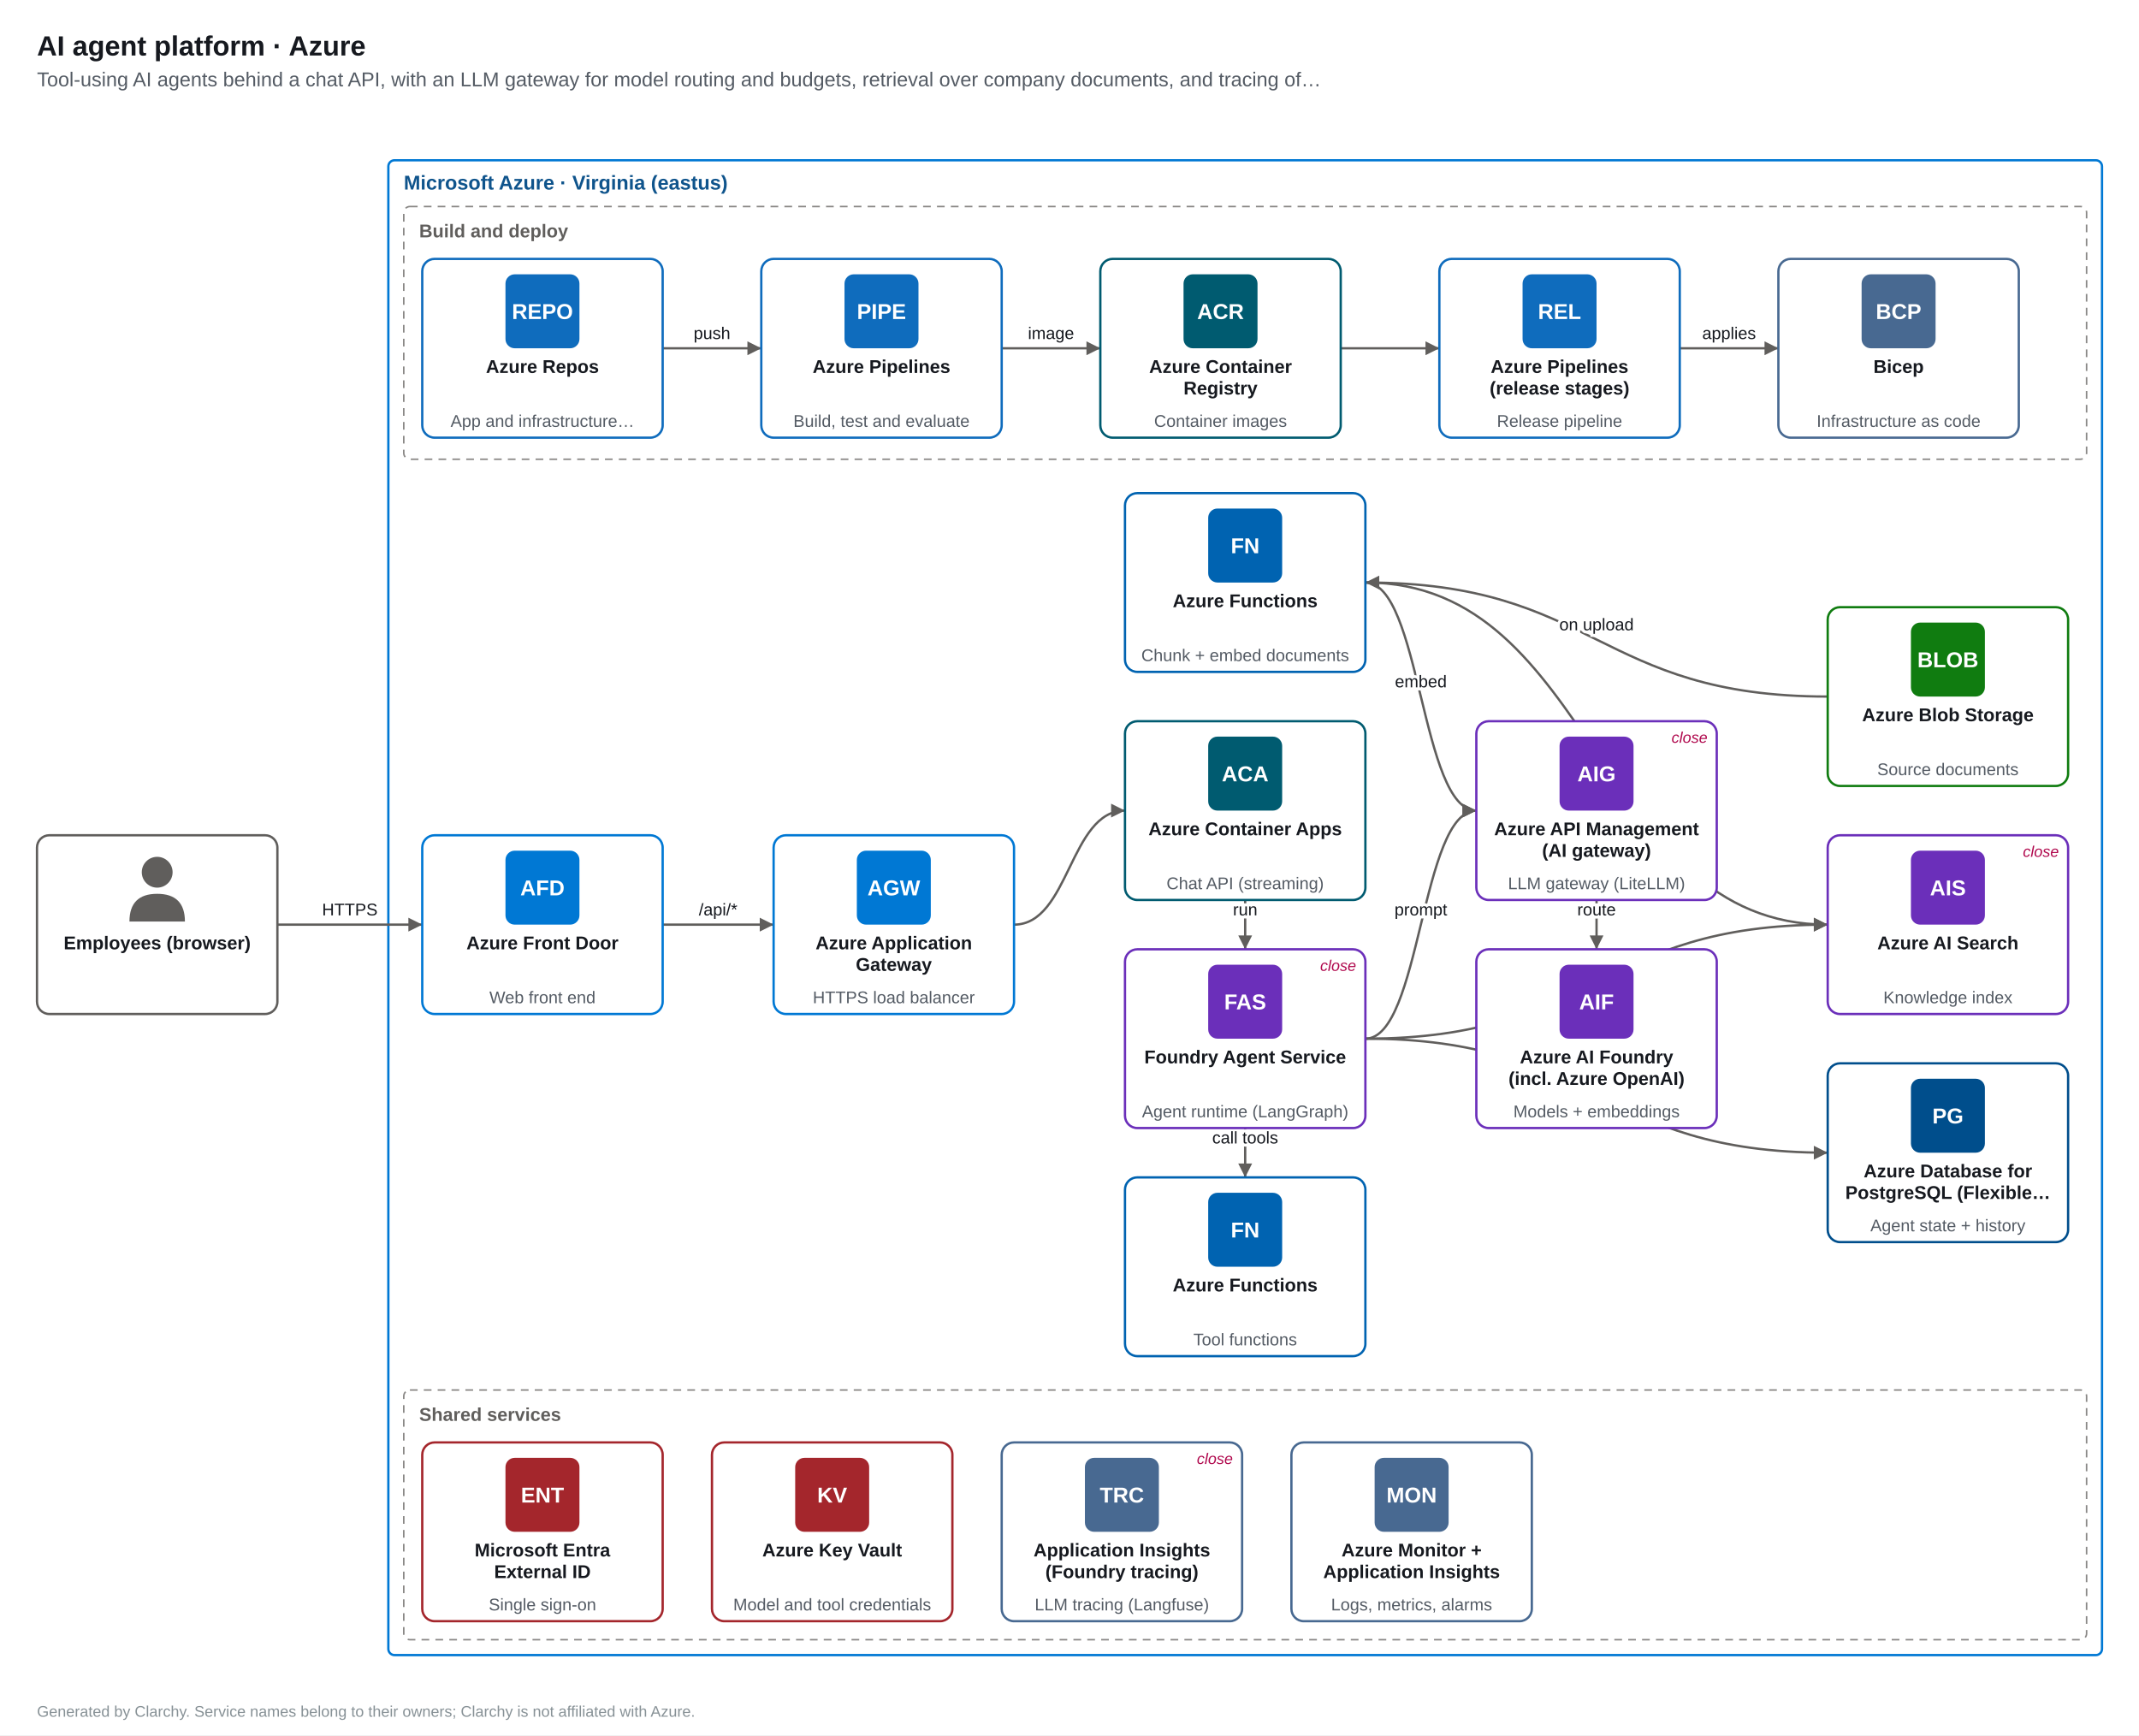
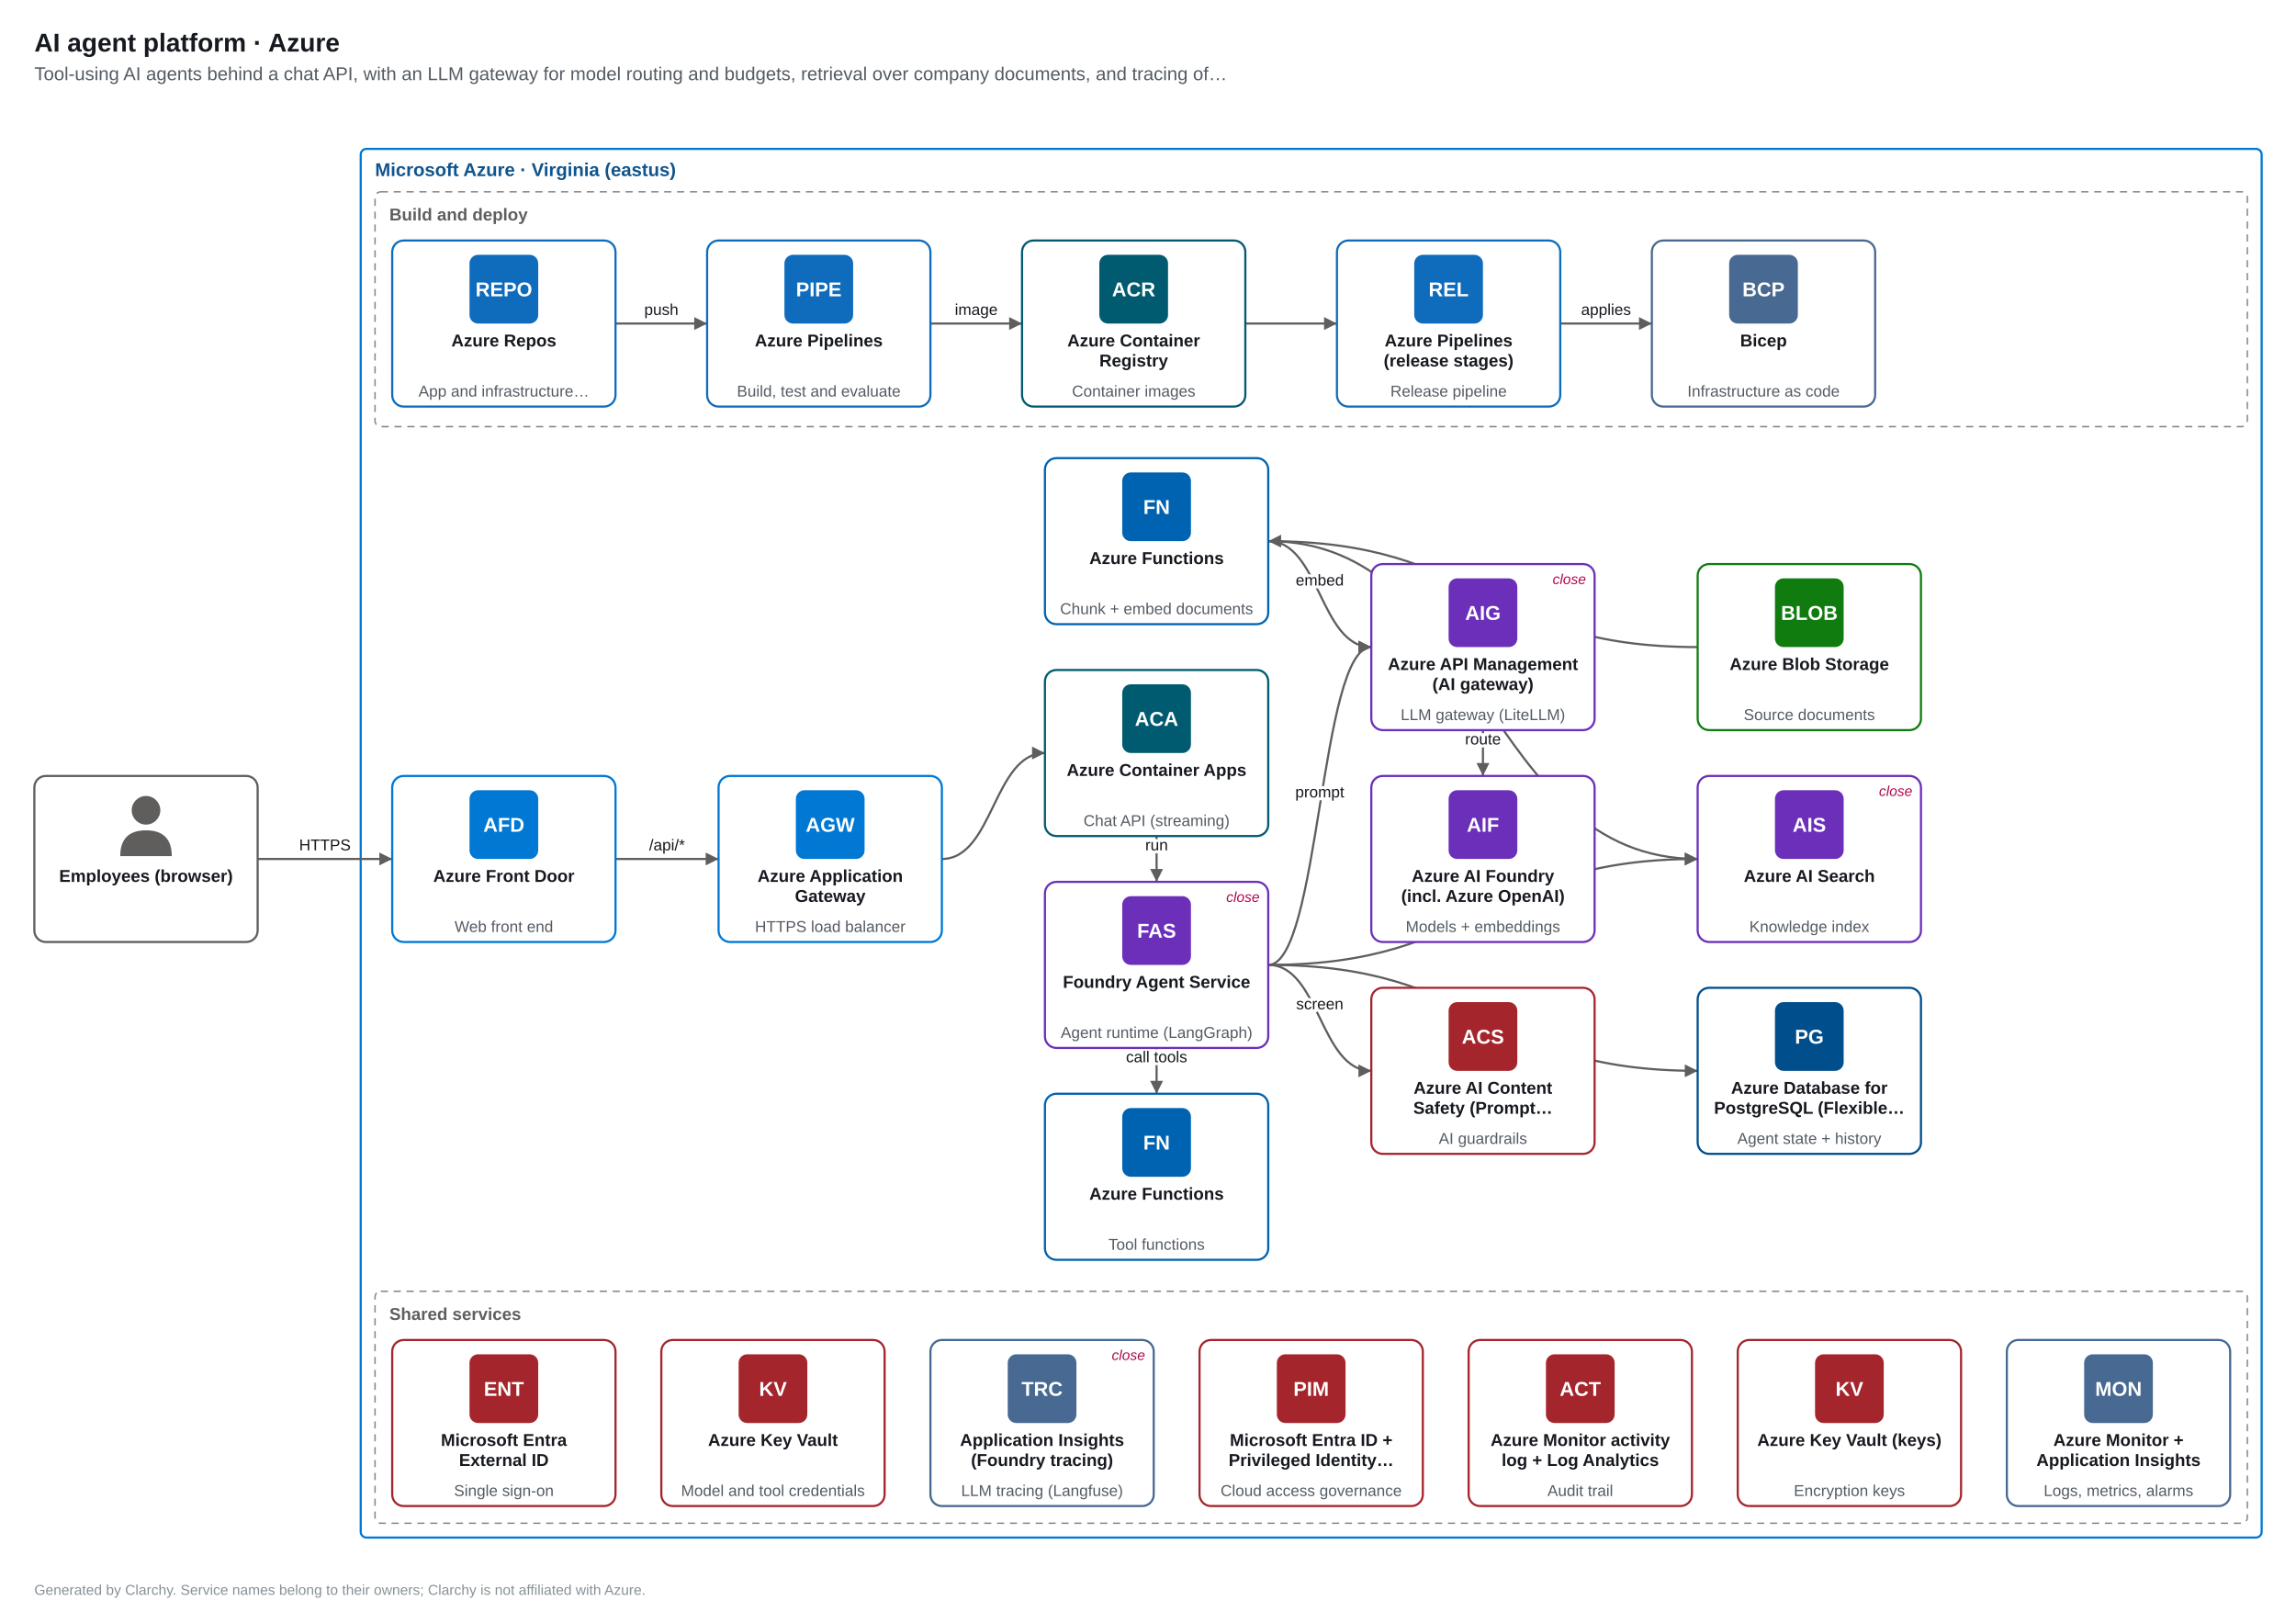
- <svg xmlns="http://www.w3.org/2000/svg" class="ca-diagram ca-azure" width="1388" height="1126" viewBox="0 0 1388 1126" role="img" data-body-top="80" data-body-bottom="1098" aria-label="AI agent platform on Azure">
+ <svg xmlns="http://www.w3.org/2000/svg" class="ca-diagram ca-azure" width="1604" height="1126" viewBox="0 0 1604 1126" role="img" data-body-top="80" data-body-bottom="1098" aria-label="AI agent platform on Azure">
  <style>.ca-azure{font-family:'Segoe UI', 'Helvetica Neue', Arial, sans-serif}
.ca-azure .ca-bg{fill:#ffffff}
.ca-azure .ca-title{font-size:18px;font-weight:600;fill:#16191f}
.ca-azure .ca-subtitle{font-size:13px;fill:#545b64}
.ca-azure .ca-cloud{fill:#FFFFFF;stroke:#0078D4;stroke-width:1.5;}
.ca-azure .ca-cloud-label{font-size:13px;font-weight:600;fill:#0F548C}
.ca-azure .ca-band{fill:none;stroke:#8A8886;stroke-dasharray:5 4}
.ca-azure .ca-band-label{font-size:12px;font-weight:600;fill:#605E5C}
.ca-azure .ca-node-box{fill:#ffffff;stroke-width:1.5}
.ca-azure .ca-badge{font-size:14px;font-weight:700;fill:#ffffff}
.ca-azure .ca-service{font-size:12px;font-weight:600;fill:#16191f}
.ca-azure .ca-label{font-size:11px;fill:#545b64}
.ca-azure .ca-fidelity{font-size:10px;font-style:italic;fill:#b0084d}
.ca-azure .ca-edge{fill:none;stroke:#605E5C;stroke-width:1.5}
.ca-azure .ca-arrow{fill:#605E5C}
.ca-azure .ca-edge-label{font-size:11px;fill:#16191f;paint-order:stroke;stroke:#ffffff;stroke-width:4}
.ca-azure .ca-footer{font-size:10px;fill:#879196}</style>
-   <rect class="ca-bg" width="1388" height="1126" />
+   <rect class="ca-bg" width="1604" height="1126" />
  <text class="ca-title" x="24" y="36">AI agent platform · Azure</text>
  <text class="ca-subtitle" x="24" y="56">Tool-using AI agents behind a chat API, with an LLM gateway for model routing and budgets, retrieval over company documents, and tracing of…</text>
-   <rect class="ca-cloud" x="252" y="104" width="1112" height="970" rx="4" />
+   <rect class="ca-cloud" x="252" y="104" width="1328" height="970" rx="4" />
  <text class="ca-cloud-label" x="262" y="123">Microsoft Azure · Virginia (eastus)</text>
-   <rect class="ca-band" x="262" y="134" width="1092" height="164" rx="4" />
+   <rect class="ca-band" x="262" y="134" width="1308" height="164" rx="4" />
  <text class="ca-band-label" x="272" y="154">Build and deploy</text>
-   <rect class="ca-band" x="262" y="902" width="1092" height="162" rx="4" />
+   <rect class="ca-band" x="262" y="902" width="1308" height="162" rx="4" />
  <text class="ca-band-label" x="272" y="922">Shared services</text>
  <path class="ca-edge" data-from="users" data-to="cdn" d="M180,600 C227,600 227,600 274,600" />
  <polygon class="ca-arrow" data-from="users" data-to="cdn" points="274,600 265,595.5 265,604.5" />
  <text class="ca-edge-label" data-from="users" data-to="cdn" x="227" y="594" text-anchor="middle">HTTPS</text>
  <path class="ca-edge" data-from="cdn" data-to="lb" d="M430,600 C466,600 466,600 502,600" />
  <polygon class="ca-arrow" data-from="cdn" data-to="lb" points="502,600 493,595.5 493,604.5" />
  <text class="ca-edge-label" data-from="cdn" data-to="lb" x="466" y="594" text-anchor="middle">/api/*</text>
  <path class="ca-edge" data-from="lb" data-to="app" d="M658,600 C694,600 694,526 730,526" />
  <polygon class="ca-arrow" data-from="lb" data-to="app" points="730,526 721,521.5 721,530.5" />
  <path class="ca-edge" data-from="app" data-to="agent" d="M808,584 C808,600 808,600 808,616" />
  <polygon class="ca-arrow" data-from="app" data-to="agent" points="808,616 803.5,607 812.5,607" />
  <text class="ca-edge-label" data-from="app" data-to="agent" x="808" y="594" text-anchor="middle">run</text>
-   <path class="ca-edge" data-from="agent" data-to="gateway" d="M886,674 C922,674 922,526 958,526" />
-   <polygon class="ca-arrow" data-from="agent" data-to="gateway" points="958,526 949,521.5 949,530.5" />
-   <text class="ca-edge-label" data-from="agent" data-to="gateway" x="922" y="594" text-anchor="middle">prompt</text>
-   <path class="ca-edge" data-from="gateway" data-to="llm" d="M1036,584 C1036,600 1036,600 1036,616" />
-   <polygon class="ca-arrow" data-from="gateway" data-to="llm" points="1036,616 1031.5,607 1040.5,607" />
-   <text class="ca-edge-label" data-from="gateway" data-to="llm" x="1036" y="594" text-anchor="middle">route</text>
+   <path class="ca-edge" data-from="agent" data-to="gateway" d="M886,674 C922,674 922,452 958,452" />
+   <polygon class="ca-arrow" data-from="agent" data-to="gateway" points="958,452 949,447.5 949,456.5" />
+   <text class="ca-edge-label" data-from="agent" data-to="gateway" x="922" y="557" text-anchor="middle">prompt</text>
+   <path class="ca-edge" data-from="gateway" data-to="llm" d="M1036,510 C1036,526 1036,526 1036,542" />
+   <polygon class="ca-arrow" data-from="gateway" data-to="llm" points="1036,542 1031.5,533 1040.5,533" />
+   <text class="ca-edge-label" data-from="gateway" data-to="llm" x="1036" y="520" text-anchor="middle">route</text>
  <path class="ca-edge" data-from="agent" data-to="vectors" d="M886,674 C1036,674 1036,600 1186,600" />
  <polygon class="ca-arrow" data-from="agent" data-to="vectors" points="1186,600 1177,595.5 1177,604.5" />
  <text class="ca-edge-label" data-from="agent" data-to="vectors" x="1036" y="631" text-anchor="middle">retrieve</text>
  <path class="ca-edge" data-from="agent" data-to="tools" d="M808,732 C808,748 808,748 808,764" />
  <polygon class="ca-arrow" data-from="agent" data-to="tools" points="808,764 803.5,755 812.5,755" />
  <text class="ca-edge-label" data-from="agent" data-to="tools" x="808" y="742" text-anchor="middle">call tools</text>
  <path class="ca-edge" data-from="agent" data-to="state" d="M886,674 C1036,674 1036,748 1186,748" />
  <polygon class="ca-arrow" data-from="agent" data-to="state" points="1186,748 1177,743.5 1177,752.5" />
  <text class="ca-edge-label" data-from="agent" data-to="state" x="1036" y="705" text-anchor="middle">checkpoint</text>
  <path class="ca-edge" data-from="docs" data-to="ingest" d="M1186,452 C1036,452 1036,378 886,378" />
  <polygon class="ca-arrow" data-from="docs" data-to="ingest" points="886,378 895,373.5 895,382.5" />
  <text class="ca-edge-label" data-from="docs" data-to="ingest" x="1036" y="409" text-anchor="middle">on upload</text>
-   <path class="ca-edge" data-from="ingest" data-to="gateway" d="M886,378 C922,378 922,526 958,526" />
-   <polygon class="ca-arrow" data-from="ingest" data-to="gateway" points="958,526 949,521.5 949,530.5" />
-   <text class="ca-edge-label" data-from="ingest" data-to="gateway" x="922" y="446" text-anchor="middle">embed</text>
+   <path class="ca-edge" data-from="ingest" data-to="gateway" d="M886,378 C922,378 922,452 958,452" />
+   <polygon class="ca-arrow" data-from="ingest" data-to="gateway" points="958,452 949,447.5 949,456.5" />
+   <text class="ca-edge-label" data-from="ingest" data-to="gateway" x="922" y="409" text-anchor="middle">embed</text>
  <path class="ca-edge" data-from="ingest" data-to="vectors" d="M886,378 C1036,378 1036,600 1186,600" />
  <polygon class="ca-arrow" data-from="ingest" data-to="vectors" points="1186,600 1177,595.5 1177,604.5" />
  <text class="ca-edge-label" data-from="ingest" data-to="vectors" x="1036" y="483" text-anchor="middle">index</text>
+   <path class="ca-edge" data-from="agent" data-to="guardrails" d="M886,674 C922,674 922,748 958,748" />
+   <polygon class="ca-arrow" data-from="agent" data-to="guardrails" points="958,748 949,743.5 949,752.5" />
+   <text class="ca-edge-label" data-from="agent" data-to="guardrails" x="922" y="705" text-anchor="middle">screen</text>
  <path class="ca-edge" data-from="repo" data-to="build" d="M430,226 C462,226 462,226 494,226" />
  <polygon class="ca-arrow" data-from="repo" data-to="build" points="494,226 485,221.5 485,230.5" />
  <text class="ca-edge-label" data-from="repo" data-to="build" x="462" y="220" text-anchor="middle">push</text>
  <path class="ca-edge" data-from="build" data-to="registry" d="M650,226 C682,226 682,226 714,226" />
  <polygon class="ca-arrow" data-from="build" data-to="registry" points="714,226 705,221.5 705,230.5" />
  <text class="ca-edge-label" data-from="build" data-to="registry" x="682" y="220" text-anchor="middle">image</text>
  <path class="ca-edge" data-from="registry" data-to="deploy" d="M870,226 C902,226 902,226 934,226" />
  <polygon class="ca-arrow" data-from="registry" data-to="deploy" points="934,226 925,221.5 925,230.5" />
  <path class="ca-edge" data-from="deploy" data-to="infra-code" d="M1090,226 C1122,226 1122,226 1154,226" />
  <polygon class="ca-arrow" data-from="deploy" data-to="infra-code" points="1154,226 1145,221.5 1145,230.5" />
  <text class="ca-edge-label" data-from="deploy" data-to="infra-code" x="1122" y="220" text-anchor="middle">applies</text>
  <g class="node" data-id="users" data-capability="client" data-stage="users">
    <rect class="ca-node-box" x="24" y="542" width="156" height="116" rx="8" style="stroke:#605E5C" />
    <g fill="#605E5C">
      <circle cx="102" cy="566" r="10" />
      <path d="M84,598 Q84,580 102,580 Q120,580 120,598 Z" />
    </g>
    <text class="ca-service" x="102" y="616" text-anchor="middle">Employees (browser)</text>
  </g>
  <g class="node" data-id="cdn" data-capability="cdn" data-stage="serve">
    <rect class="ca-node-box" x="274" y="542" width="156" height="116" rx="8" style="stroke:#0078D4" />
    <rect x="328" y="552" width="48" height="48" rx="6" fill="#0078D4" />
    <text class="ca-badge" x="352" y="581" text-anchor="middle">AFD</text>
    <text class="ca-service" x="352" y="616" text-anchor="middle">Azure Front Door</text>
    <text class="ca-label" x="352" y="651" text-anchor="middle">Web front end</text>
  </g>
  <g class="node" data-id="lb" data-capability="load-balancer" data-stage="serve">
    <rect class="ca-node-box" x="502" y="542" width="156" height="116" rx="8" style="stroke:#0078D4" />
    <rect x="556" y="552" width="48" height="48" rx="6" fill="#0078D4" />
    <text class="ca-badge" x="580" y="581" text-anchor="middle">AGW</text>
    <text class="ca-service" x="580" y="616" text-anchor="middle">Azure Application</text>
    <text class="ca-service" x="580" y="630" text-anchor="middle">Gateway</text>
    <text class="ca-label" x="580" y="651" text-anchor="middle">HTTPS load balancer</text>
  </g>
  <g class="node" data-id="app" data-capability="container-service" data-stage="run">
    <rect class="ca-node-box" x="730" y="468" width="156" height="116" rx="8" style="stroke:#005B70" />
    <rect x="784" y="478" width="48" height="48" rx="6" fill="#005B70" />
    <text class="ca-badge" x="808" y="507" text-anchor="middle">ACA</text>
    <text class="ca-service" x="808" y="542" text-anchor="middle">Azure Container Apps</text>
    <text class="ca-label" x="808" y="577" text-anchor="middle">Chat API (streaming)</text>
  </g>
  <g class="node" data-id="agent" data-capability="agent-orchestration" data-stage="run">
    <rect class="ca-node-box" x="730" y="616" width="156" height="116" rx="8" style="stroke:#6B2FBA" />
    <rect x="784" y="626" width="48" height="48" rx="6" fill="#6B2FBA" />
    <text class="ca-badge" x="808" y="655" text-anchor="middle">FAS</text>
    <text class="ca-service" x="808" y="690" text-anchor="middle">Foundry Agent Service</text>
    <text class="ca-label" x="808" y="725" text-anchor="middle">Agent runtime (LangGraph)</text>
    <text class="ca-fidelity" x="880" y="630" text-anchor="end">close</text>
  </g>
  <g class="node" data-id="tools" data-capability="serverless-function" data-stage="run">
    <rect class="ca-node-box" x="730" y="764" width="156" height="116" rx="8" style="stroke:#0063B1" />
    <rect x="784" y="774" width="48" height="48" rx="6" fill="#0063B1" />
    <text class="ca-badge" x="808" y="803" text-anchor="middle">FN</text>
    <text class="ca-service" x="808" y="838" text-anchor="middle">Azure Functions</text>
    <text class="ca-label" x="808" y="873" text-anchor="middle">Tool functions</text>
  </g>
  <g class="node" data-id="gateway" data-capability="llm-gateway" data-stage="integrate">
-     <rect class="ca-node-box" x="958" y="468" width="156" height="116" rx="8" style="stroke:#6B2FBA" />
-     <rect x="1012" y="478" width="48" height="48" rx="6" fill="#6B2FBA" />
-     <text class="ca-badge" x="1036" y="507" text-anchor="middle">AIG</text>
-     <text class="ca-service" x="1036" y="542" text-anchor="middle">Azure API Management</text>
-     <text class="ca-service" x="1036" y="556" text-anchor="middle">(AI gateway)</text>
-     <text class="ca-label" x="1036" y="577" text-anchor="middle">LLM gateway (LiteLLM)</text>
-     <text class="ca-fidelity" x="1108" y="482" text-anchor="end">close</text>
+     <rect class="ca-node-box" x="958" y="394" width="156" height="116" rx="8" style="stroke:#6B2FBA" />
+     <rect x="1012" y="404" width="48" height="48" rx="6" fill="#6B2FBA" />
+     <text class="ca-badge" x="1036" y="433" text-anchor="middle">AIG</text>
+     <text class="ca-service" x="1036" y="468" text-anchor="middle">Azure API Management</text>
+     <text class="ca-service" x="1036" y="482" text-anchor="middle">(AI gateway)</text>
+     <text class="ca-label" x="1036" y="503" text-anchor="middle">LLM gateway (LiteLLM)</text>
+     <text class="ca-fidelity" x="1108" y="408" text-anchor="end">close</text>
  </g>
  <g class="node" data-id="llm" data-capability="llm-inference" data-stage="run">
-     <rect class="ca-node-box" x="958" y="616" width="156" height="116" rx="8" style="stroke:#6B2FBA" />
-     <rect x="1012" y="626" width="48" height="48" rx="6" fill="#6B2FBA" />
-     <text class="ca-badge" x="1036" y="655" text-anchor="middle">AIF</text>
-     <text class="ca-service" x="1036" y="690" text-anchor="middle">Azure AI Foundry</text>
-     <text class="ca-service" x="1036" y="704" text-anchor="middle">(incl. Azure OpenAI)</text>
-     <text class="ca-label" x="1036" y="725" text-anchor="middle">Models + embeddings</text>
+     <rect class="ca-node-box" x="958" y="542" width="156" height="116" rx="8" style="stroke:#6B2FBA" />
+     <rect x="1012" y="552" width="48" height="48" rx="6" fill="#6B2FBA" />
+     <text class="ca-badge" x="1036" y="581" text-anchor="middle">AIF</text>
+     <text class="ca-service" x="1036" y="616" text-anchor="middle">Azure AI Foundry</text>
+     <text class="ca-service" x="1036" y="630" text-anchor="middle">(incl. Azure OpenAI)</text>
+     <text class="ca-label" x="1036" y="651" text-anchor="middle">Models + embeddings</text>
  </g>
  <g class="node" data-id="docs" data-capability="object-storage" data-stage="store">
    <rect class="ca-node-box" x="1186" y="394" width="156" height="116" rx="8" style="stroke:#107C10" />
    <rect x="1240" y="404" width="48" height="48" rx="6" fill="#107C10" />
    <text class="ca-badge" x="1264" y="433" text-anchor="middle">BLOB</text>
    <text class="ca-service" x="1264" y="468" text-anchor="middle">Azure Blob Storage</text>
    <text class="ca-label" x="1264" y="503" text-anchor="middle">Source documents</text>
  </g>
  <g class="node" data-id="ingest" data-capability="serverless-function" data-stage="run">
    <rect class="ca-node-box" x="730" y="320" width="156" height="116" rx="8" style="stroke:#0063B1" />
    <rect x="784" y="330" width="48" height="48" rx="6" fill="#0063B1" />
    <text class="ca-badge" x="808" y="359" text-anchor="middle">FN</text>
    <text class="ca-service" x="808" y="394" text-anchor="middle">Azure Functions</text>
    <text class="ca-label" x="808" y="429" text-anchor="middle">Chunk + embed documents</text>
  </g>
  <g class="node" data-id="vectors" data-capability="vector-search" data-stage="store">
    <rect class="ca-node-box" x="1186" y="542" width="156" height="116" rx="8" style="stroke:#6B2FBA" />
    <rect x="1240" y="552" width="48" height="48" rx="6" fill="#6B2FBA" />
    <text class="ca-badge" x="1264" y="581" text-anchor="middle">AIS</text>
    <text class="ca-service" x="1264" y="616" text-anchor="middle">Azure AI Search</text>
    <text class="ca-label" x="1264" y="651" text-anchor="middle">Knowledge index</text>
    <text class="ca-fidelity" x="1336" y="556" text-anchor="end">close</text>
  </g>
  <g class="node" data-id="state" data-capability="relational-db" data-stage="store">
    <rect class="ca-node-box" x="1186" y="690" width="156" height="116" rx="8" style="stroke:#004E8C" />
    <rect x="1240" y="700" width="48" height="48" rx="6" fill="#004E8C" />
    <text class="ca-badge" x="1264" y="729" text-anchor="middle">PG</text>
    <text class="ca-service" x="1264" y="764" text-anchor="middle">Azure Database for</text>
    <text class="ca-service" x="1264" y="778" text-anchor="middle">PostgreSQL (Flexible…</text>
    <text class="ca-label" x="1264" y="799" text-anchor="middle">Agent state + history</text>
  </g>
  <g class="node" data-id="auth" data-capability="identity" data-stage="operate">
    <rect class="ca-node-box" x="274" y="936" width="156" height="116" rx="8" style="stroke:#A4262C" />
    <rect x="328" y="946" width="48" height="48" rx="6" fill="#A4262C" />
    <text class="ca-badge" x="352" y="975" text-anchor="middle">ENT</text>
    <text class="ca-service" x="352" y="1010" text-anchor="middle">Microsoft Entra</text>
    <text class="ca-service" x="352" y="1024" text-anchor="middle">External ID</text>
    <text class="ca-label" x="352" y="1045" text-anchor="middle">Single sign-on</text>
  </g>
  <g class="node" data-id="secrets" data-capability="secrets" data-stage="operate">
    <rect class="ca-node-box" x="462" y="936" width="156" height="116" rx="8" style="stroke:#A4262C" />
    <rect x="516" y="946" width="48" height="48" rx="6" fill="#A4262C" />
    <text class="ca-badge" x="540" y="975" text-anchor="middle">KV</text>
    <text class="ca-service" x="540" y="1010" text-anchor="middle">Azure Key Vault</text>
    <text class="ca-label" x="540" y="1045" text-anchor="middle">Model and tool credentials</text>
  </g>
  <g class="node" data-id="traces" data-capability="llm-observability" data-stage="operate">
    <rect class="ca-node-box" x="650" y="936" width="156" height="116" rx="8" style="stroke:#486991" />
    <rect x="704" y="946" width="48" height="48" rx="6" fill="#486991" />
    <text class="ca-badge" x="728" y="975" text-anchor="middle">TRC</text>
    <text class="ca-service" x="728" y="1010" text-anchor="middle">Application Insights</text>
    <text class="ca-service" x="728" y="1024" text-anchor="middle">(Foundry tracing)</text>
    <text class="ca-label" x="728" y="1045" text-anchor="middle">LLM tracing (Langfuse)</text>
    <text class="ca-fidelity" x="800" y="950" text-anchor="end">close</text>
  </g>
+   <g class="node" data-id="guardrails" data-capability="ai-guardrails" data-stage="integrate">
+     <rect class="ca-node-box" x="958" y="690" width="156" height="116" rx="8" style="stroke:#A4262C" />
+     <rect x="1012" y="700" width="48" height="48" rx="6" fill="#A4262C" />
+     <text class="ca-badge" x="1036" y="729" text-anchor="middle">ACS</text>
+     <text class="ca-service" x="1036" y="764" text-anchor="middle">Azure AI Content</text>
+     <text class="ca-service" x="1036" y="778" text-anchor="middle">Safety (Prompt…</text>
+     <text class="ca-label" x="1036" y="799" text-anchor="middle">AI guardrails</text>
+   </g>
+   <g class="node" data-id="access" data-capability="access-governance" data-stage="operate">
+     <rect class="ca-node-box" x="838" y="936" width="156" height="116" rx="8" style="stroke:#A4262C" />
+     <rect x="892" y="946" width="48" height="48" rx="6" fill="#A4262C" />
+     <text class="ca-badge" x="916" y="975" text-anchor="middle">PIM</text>
+     <text class="ca-service" x="916" y="1010" text-anchor="middle">Microsoft Entra ID +</text>
+     <text class="ca-service" x="916" y="1024" text-anchor="middle">Privileged Identity…</text>
+     <text class="ca-label" x="916" y="1045" text-anchor="middle">Cloud access governance</text>
+   </g>
+   <g class="node" data-id="audit" data-capability="audit-logging" data-stage="operate">
+     <rect class="ca-node-box" x="1026" y="936" width="156" height="116" rx="8" style="stroke:#A4262C" />
+     <rect x="1080" y="946" width="48" height="48" rx="6" fill="#A4262C" />
+     <text class="ca-badge" x="1104" y="975" text-anchor="middle">ACT</text>
+     <text class="ca-service" x="1104" y="1010" text-anchor="middle">Azure Monitor activity</text>
+     <text class="ca-service" x="1104" y="1024" text-anchor="middle">log + Log Analytics</text>
+     <text class="ca-label" x="1104" y="1045" text-anchor="middle">Audit trail</text>
+   </g>
+   <g class="node" data-id="keys" data-capability="key-management" data-stage="operate">
+     <rect class="ca-node-box" x="1214" y="936" width="156" height="116" rx="8" style="stroke:#A4262C" />
+     <rect x="1268" y="946" width="48" height="48" rx="6" fill="#A4262C" />
+     <text class="ca-badge" x="1292" y="975" text-anchor="middle">KV</text>
+     <text class="ca-service" x="1292" y="1010" text-anchor="middle">Azure Key Vault (keys)</text>
+     <text class="ca-label" x="1292" y="1045" text-anchor="middle">Encryption keys</text>
+   </g>
  <g class="node" data-id="logs" data-capability="monitoring" data-stage="operate">
-     <rect class="ca-node-box" x="838" y="936" width="156" height="116" rx="8" style="stroke:#486991" />
-     <rect x="892" y="946" width="48" height="48" rx="6" fill="#486991" />
-     <text class="ca-badge" x="916" y="975" text-anchor="middle">MON</text>
-     <text class="ca-service" x="916" y="1010" text-anchor="middle">Azure Monitor +</text>
-     <text class="ca-service" x="916" y="1024" text-anchor="middle">Application Insights</text>
-     <text class="ca-label" x="916" y="1045" text-anchor="middle">Logs, metrics, alarms</text>
+     <rect class="ca-node-box" x="1402" y="936" width="156" height="116" rx="8" style="stroke:#486991" />
+     <rect x="1456" y="946" width="48" height="48" rx="6" fill="#486991" />
+     <text class="ca-badge" x="1480" y="975" text-anchor="middle">MON</text>
+     <text class="ca-service" x="1480" y="1010" text-anchor="middle">Azure Monitor +</text>
+     <text class="ca-service" x="1480" y="1024" text-anchor="middle">Application Insights</text>
+     <text class="ca-label" x="1480" y="1045" text-anchor="middle">Logs, metrics, alarms</text>
  </g>
  <g class="node" data-id="repo" data-capability="source-control" data-stage="code">
    <rect class="ca-node-box" x="274" y="168" width="156" height="116" rx="8" style="stroke:#0F6CBD" />
    <rect x="328" y="178" width="48" height="48" rx="6" fill="#0F6CBD" />
    <text class="ca-badge" x="352" y="207" text-anchor="middle">REPO</text>
    <text class="ca-service" x="352" y="242" text-anchor="middle">Azure Repos</text>
    <text class="ca-label" x="352" y="277" text-anchor="middle">App and infrastructure…</text>
  </g>
  <g class="node" data-id="build" data-capability="ci-build" data-stage="build">
    <rect class="ca-node-box" x="494" y="168" width="156" height="116" rx="8" style="stroke:#0F6CBD" />
    <rect x="548" y="178" width="48" height="48" rx="6" fill="#0F6CBD" />
    <text class="ca-badge" x="572" y="207" text-anchor="middle">PIPE</text>
    <text class="ca-service" x="572" y="242" text-anchor="middle">Azure Pipelines</text>
    <text class="ca-label" x="572" y="277" text-anchor="middle">Build, test and evaluate</text>
  </g>
  <g class="node" data-id="registry" data-capability="container-registry" data-stage="ship">
    <rect class="ca-node-box" x="714" y="168" width="156" height="116" rx="8" style="stroke:#005B70" />
    <rect x="768" y="178" width="48" height="48" rx="6" fill="#005B70" />
    <text class="ca-badge" x="792" y="207" text-anchor="middle">ACR</text>
    <text class="ca-service" x="792" y="242" text-anchor="middle">Azure Container</text>
    <text class="ca-service" x="792" y="256" text-anchor="middle">Registry</text>
    <text class="ca-label" x="792" y="277" text-anchor="middle">Container images</text>
  </g>
  <g class="node" data-id="deploy" data-capability="cd-deploy" data-stage="ship">
    <rect class="ca-node-box" x="934" y="168" width="156" height="116" rx="8" style="stroke:#0F6CBD" />
    <rect x="988" y="178" width="48" height="48" rx="6" fill="#0F6CBD" />
    <text class="ca-badge" x="1012" y="207" text-anchor="middle">REL</text>
    <text class="ca-service" x="1012" y="242" text-anchor="middle">Azure Pipelines</text>
    <text class="ca-service" x="1012" y="256" text-anchor="middle">(release stages)</text>
    <text class="ca-label" x="1012" y="277" text-anchor="middle">Release pipeline</text>
  </g>
  <g class="node" data-id="infra-code" data-capability="iac" data-stage="code">
    <rect class="ca-node-box" x="1154" y="168" width="156" height="116" rx="8" style="stroke:#486991" />
    <rect x="1208" y="178" width="48" height="48" rx="6" fill="#486991" />
    <text class="ca-badge" x="1232" y="207" text-anchor="middle">BCP</text>
    <text class="ca-service" x="1232" y="242" text-anchor="middle">Bicep</text>
    <text class="ca-label" x="1232" y="277" text-anchor="middle">Infrastructure as code</text>
  </g>
  <text class="ca-footer" x="24" y="1114">Generated by Clarchy. Service names belong to their owners; Clarchy is not affiliated with Azure.</text>
</svg>
